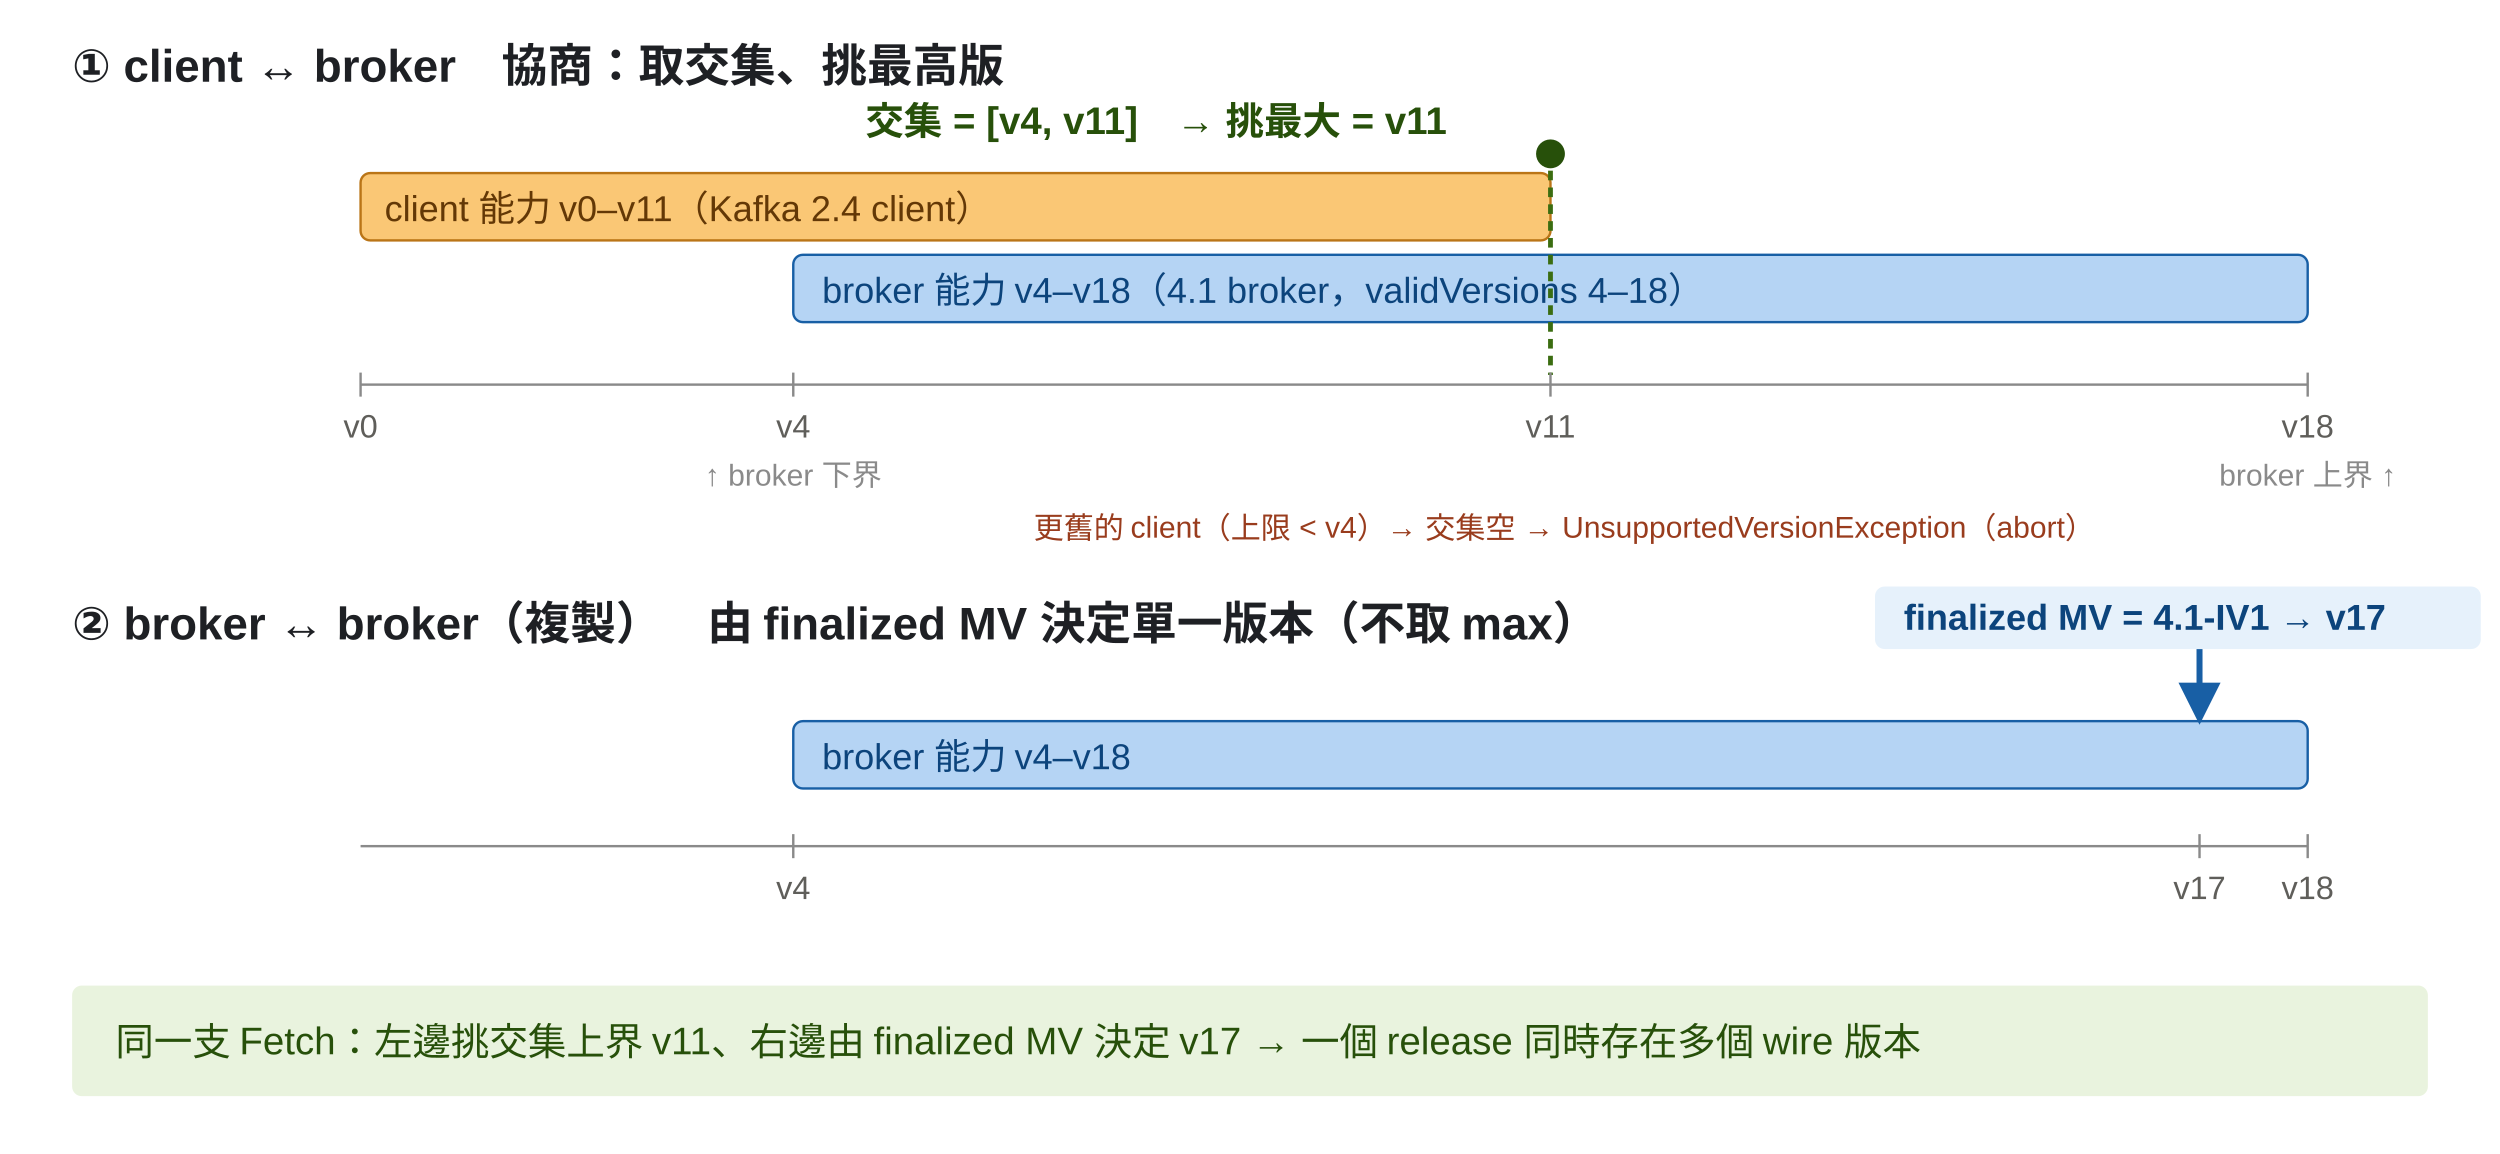
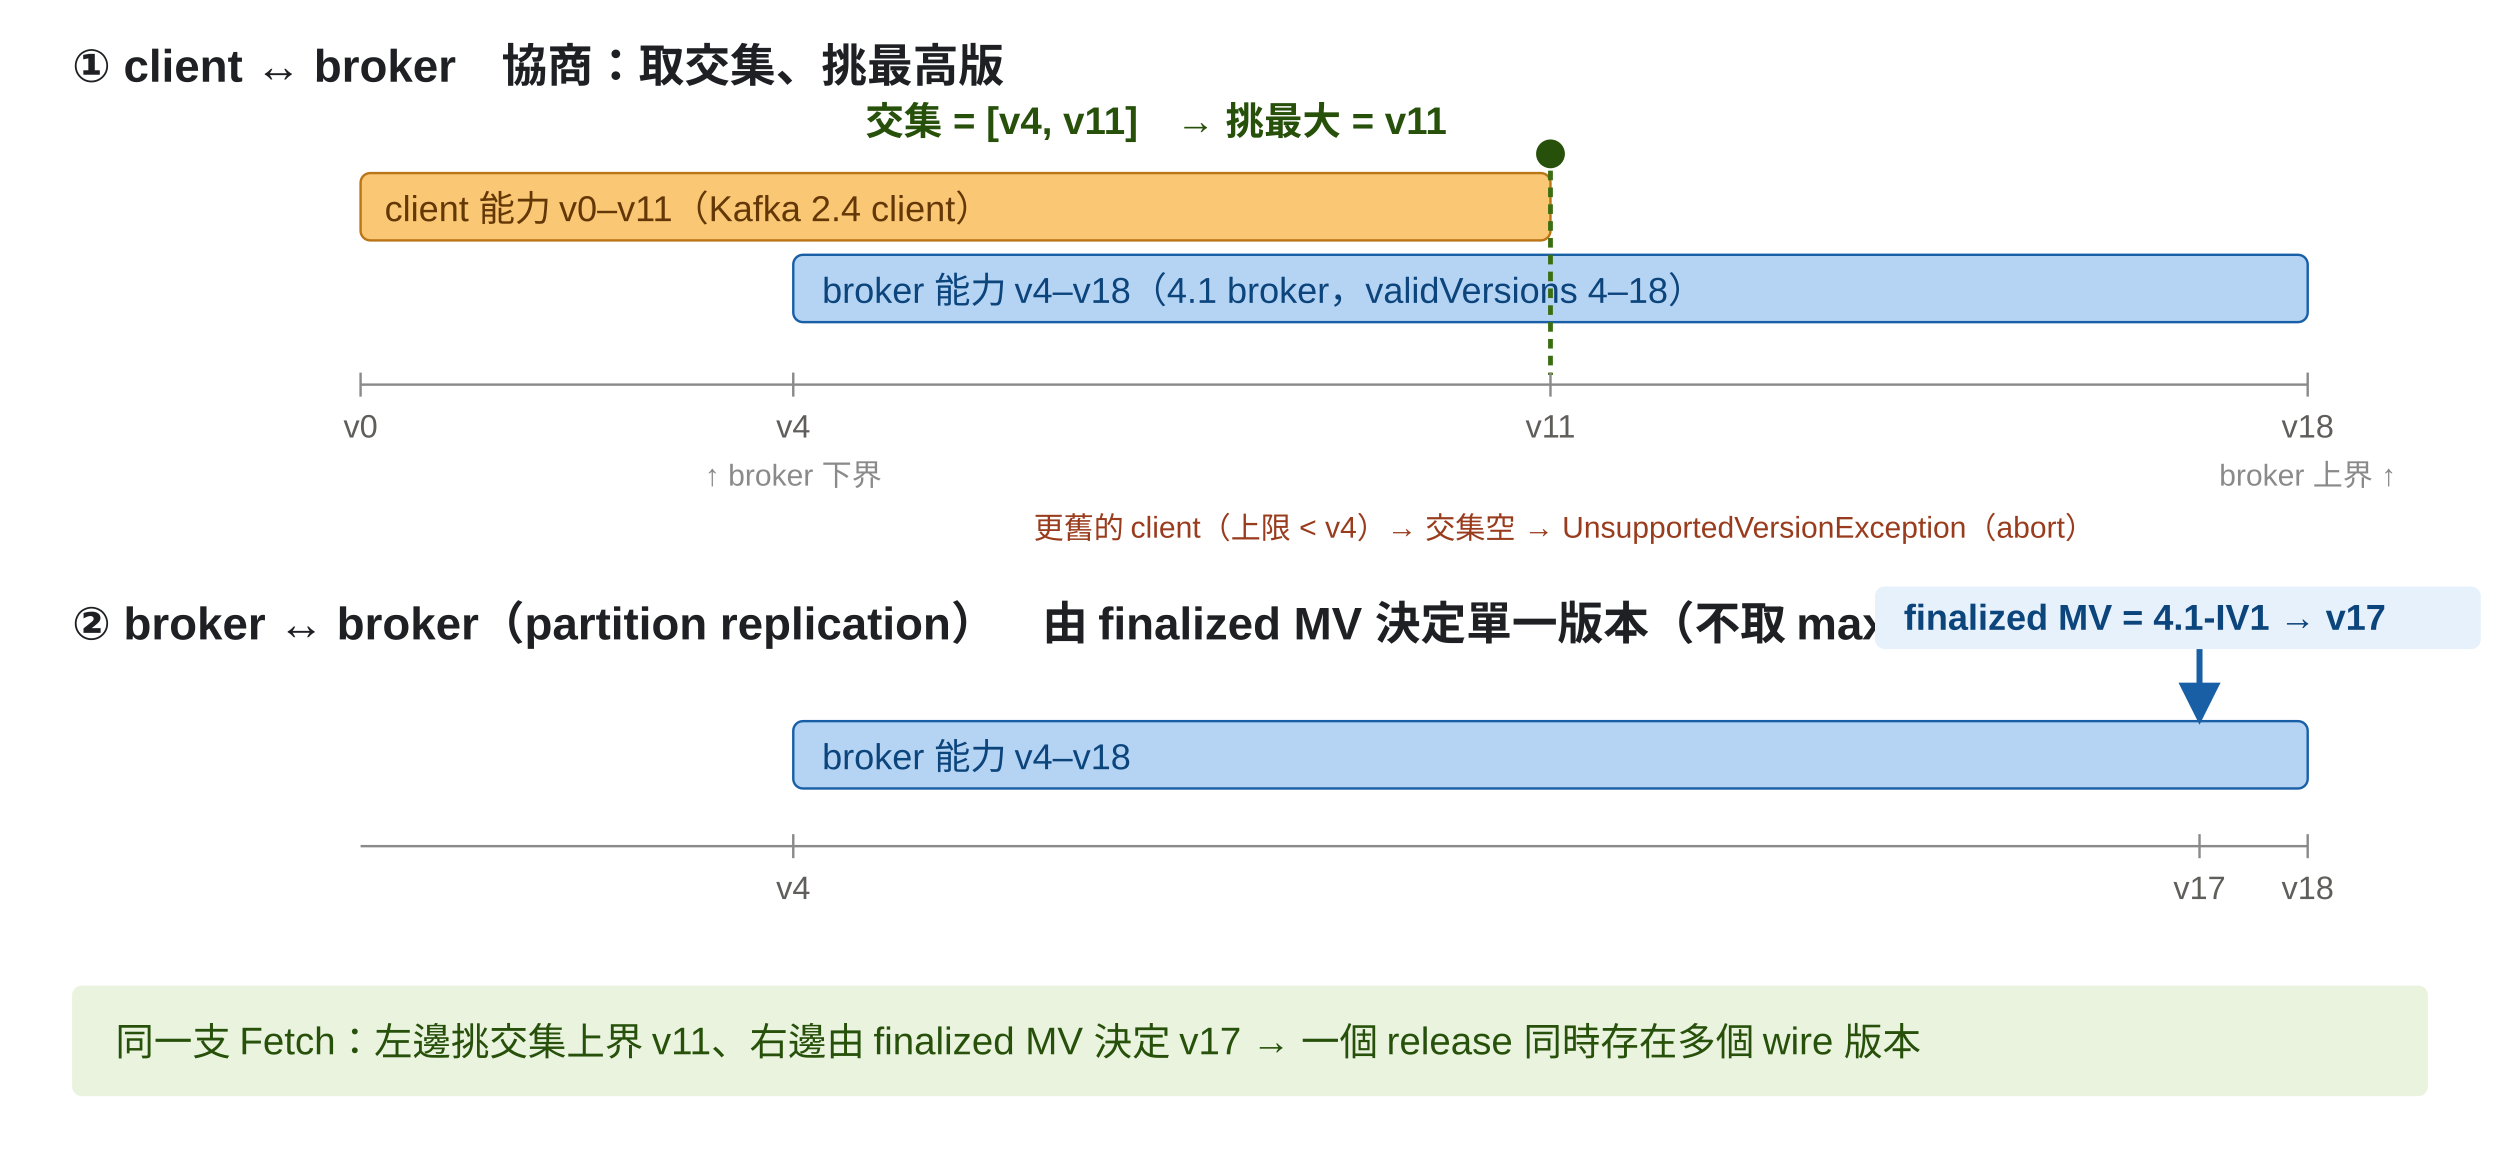
<svg xmlns="http://www.w3.org/2000/svg" viewBox="0 0 1040 480" font-family="Calibri,'Helvetica Neue',Arial,'PingFang TC','Microsoft JhengHei',sans-serif">
  <defs>
    <marker id="ar" viewBox="0 0 10 10" refX="8" refY="5" markerWidth="7" markerHeight="7" orient="auto-start-reverse">
      <path d="M0,0 L10,5 L0,10 z" fill="#185FA5" />
    </marker>
  </defs>
  <text x="30" y="34" font-size="19" font-weight="700" fill="#1E2024">① client ↔ broker　協商：取交集、挑最高版</text>
  <text x="360" y="56" font-size="16" font-weight="700" fill="#27500A">交集 = [v4, v11]　→ 挑最大 = v11</text>
  <rect x="150" y="72" width="495" height="28" rx="4" fill="#FAC775" stroke="#BA7517" />
  <text x="160" y="92" font-size="15" fill="#633806">client 能力 v0–v11（Kafka 2.4 client）</text>
  <rect x="330" y="106" width="630" height="28" rx="4" fill="#B5D4F4" stroke="#185FA5" />
  <text x="342" y="126" font-size="15" fill="#0C447C">broker 能力 v4–v18（4.1 broker，validVersions 4–18）</text>
  <line x1="645" y1="64" x2="645" y2="156" stroke="#3B6D11" stroke-width="2" stroke-dasharray="4 3" />
  <circle cx="645" cy="64" r="6" fill="#27500A" />
  <line x1="150" y1="160" x2="960" y2="160" stroke="#8A8A8A" stroke-width="1" />
  <g font-size="13.5" fill="#5F5E5A" text-anchor="middle">
    <line x1="150" y1="155" x2="150" y2="165" stroke="#8A8A8A" />
    <text x="150" y="182">v0</text>
    <line x1="330" y1="155" x2="330" y2="165" stroke="#8A8A8A" />
    <text x="330" y="182">v4</text>
    <line x1="645" y1="155" x2="645" y2="165" stroke="#8A8A8A" />
    <text x="645" y="182">v11</text>
    <line x1="960" y1="155" x2="960" y2="165" stroke="#8A8A8A" />
    <text x="960" y="182">v18</text>
  </g>
  <text x="330" y="202" font-size="12.5" fill="#8A8A8A" text-anchor="middle">↑ broker 下界</text>
  <text x="960" y="202" font-size="12.5" fill="#8A8A8A" text-anchor="middle">broker 上界 ↑</text>
  <text x="430" y="224" font-size="12.5" fill="#993C1D">更舊的 client（上限 &lt; v4）→ 交集空 → UnsupportedVersionException（abort）</text>
-   <text x="30" y="266" font-size="19" font-weight="700" fill="#1E2024">② broker ↔ broker（複製）　由 finalized MV 決定單一版本（不取 max）</text>
+   <text x="30" y="266" font-size="19" font-weight="700" fill="#1E2024">② broker ↔ broker（partition replication）　由 finalized MV 決定單一版本（不取 max）</text>
  <rect x="330" y="300" width="630" height="28" rx="4" fill="#B5D4F4" stroke="#185FA5" />
  <text x="342" y="320" font-size="15" fill="#0C447C">broker 能力 v4–v18</text>
  <line x1="150" y1="352" x2="960" y2="352" stroke="#8A8A8A" stroke-width="1" />
  <g font-size="13.5" fill="#5F5E5A" text-anchor="middle">
    <line x1="330" y1="347" x2="330" y2="357" stroke="#8A8A8A" />
    <text x="330" y="374">v4</text>
    <line x1="915" y1="347" x2="915" y2="357" stroke="#8A8A8A" />
    <text x="915" y="374">v17</text>
    <line x1="960" y1="347" x2="960" y2="357" stroke="#8A8A8A" />
    <text x="960" y="374">v18</text>
  </g>
  <line x1="915" y1="270" x2="915" y2="298" stroke="#185FA5" stroke-width="2.5" marker-end="url(#ar)" />
  <rect x="780" y="244" width="252" height="26" rx="4" fill="#E6F1FB" />
  <text x="792" y="262" font-size="15" font-weight="700" fill="#0C447C">finalized MV = 4.1-IV1 → v17</text>
  <rect x="30" y="410" width="980" height="46" rx="4" fill="#E9F3DE" />
  <text x="48" y="439" font-size="16" fill="#27500A">同一支 Fetch：左邊挑交集上界 v11、右邊由 finalized MV 決定 v17 → 一個 release 同時存在多個 wire 版本</text>
</svg>
